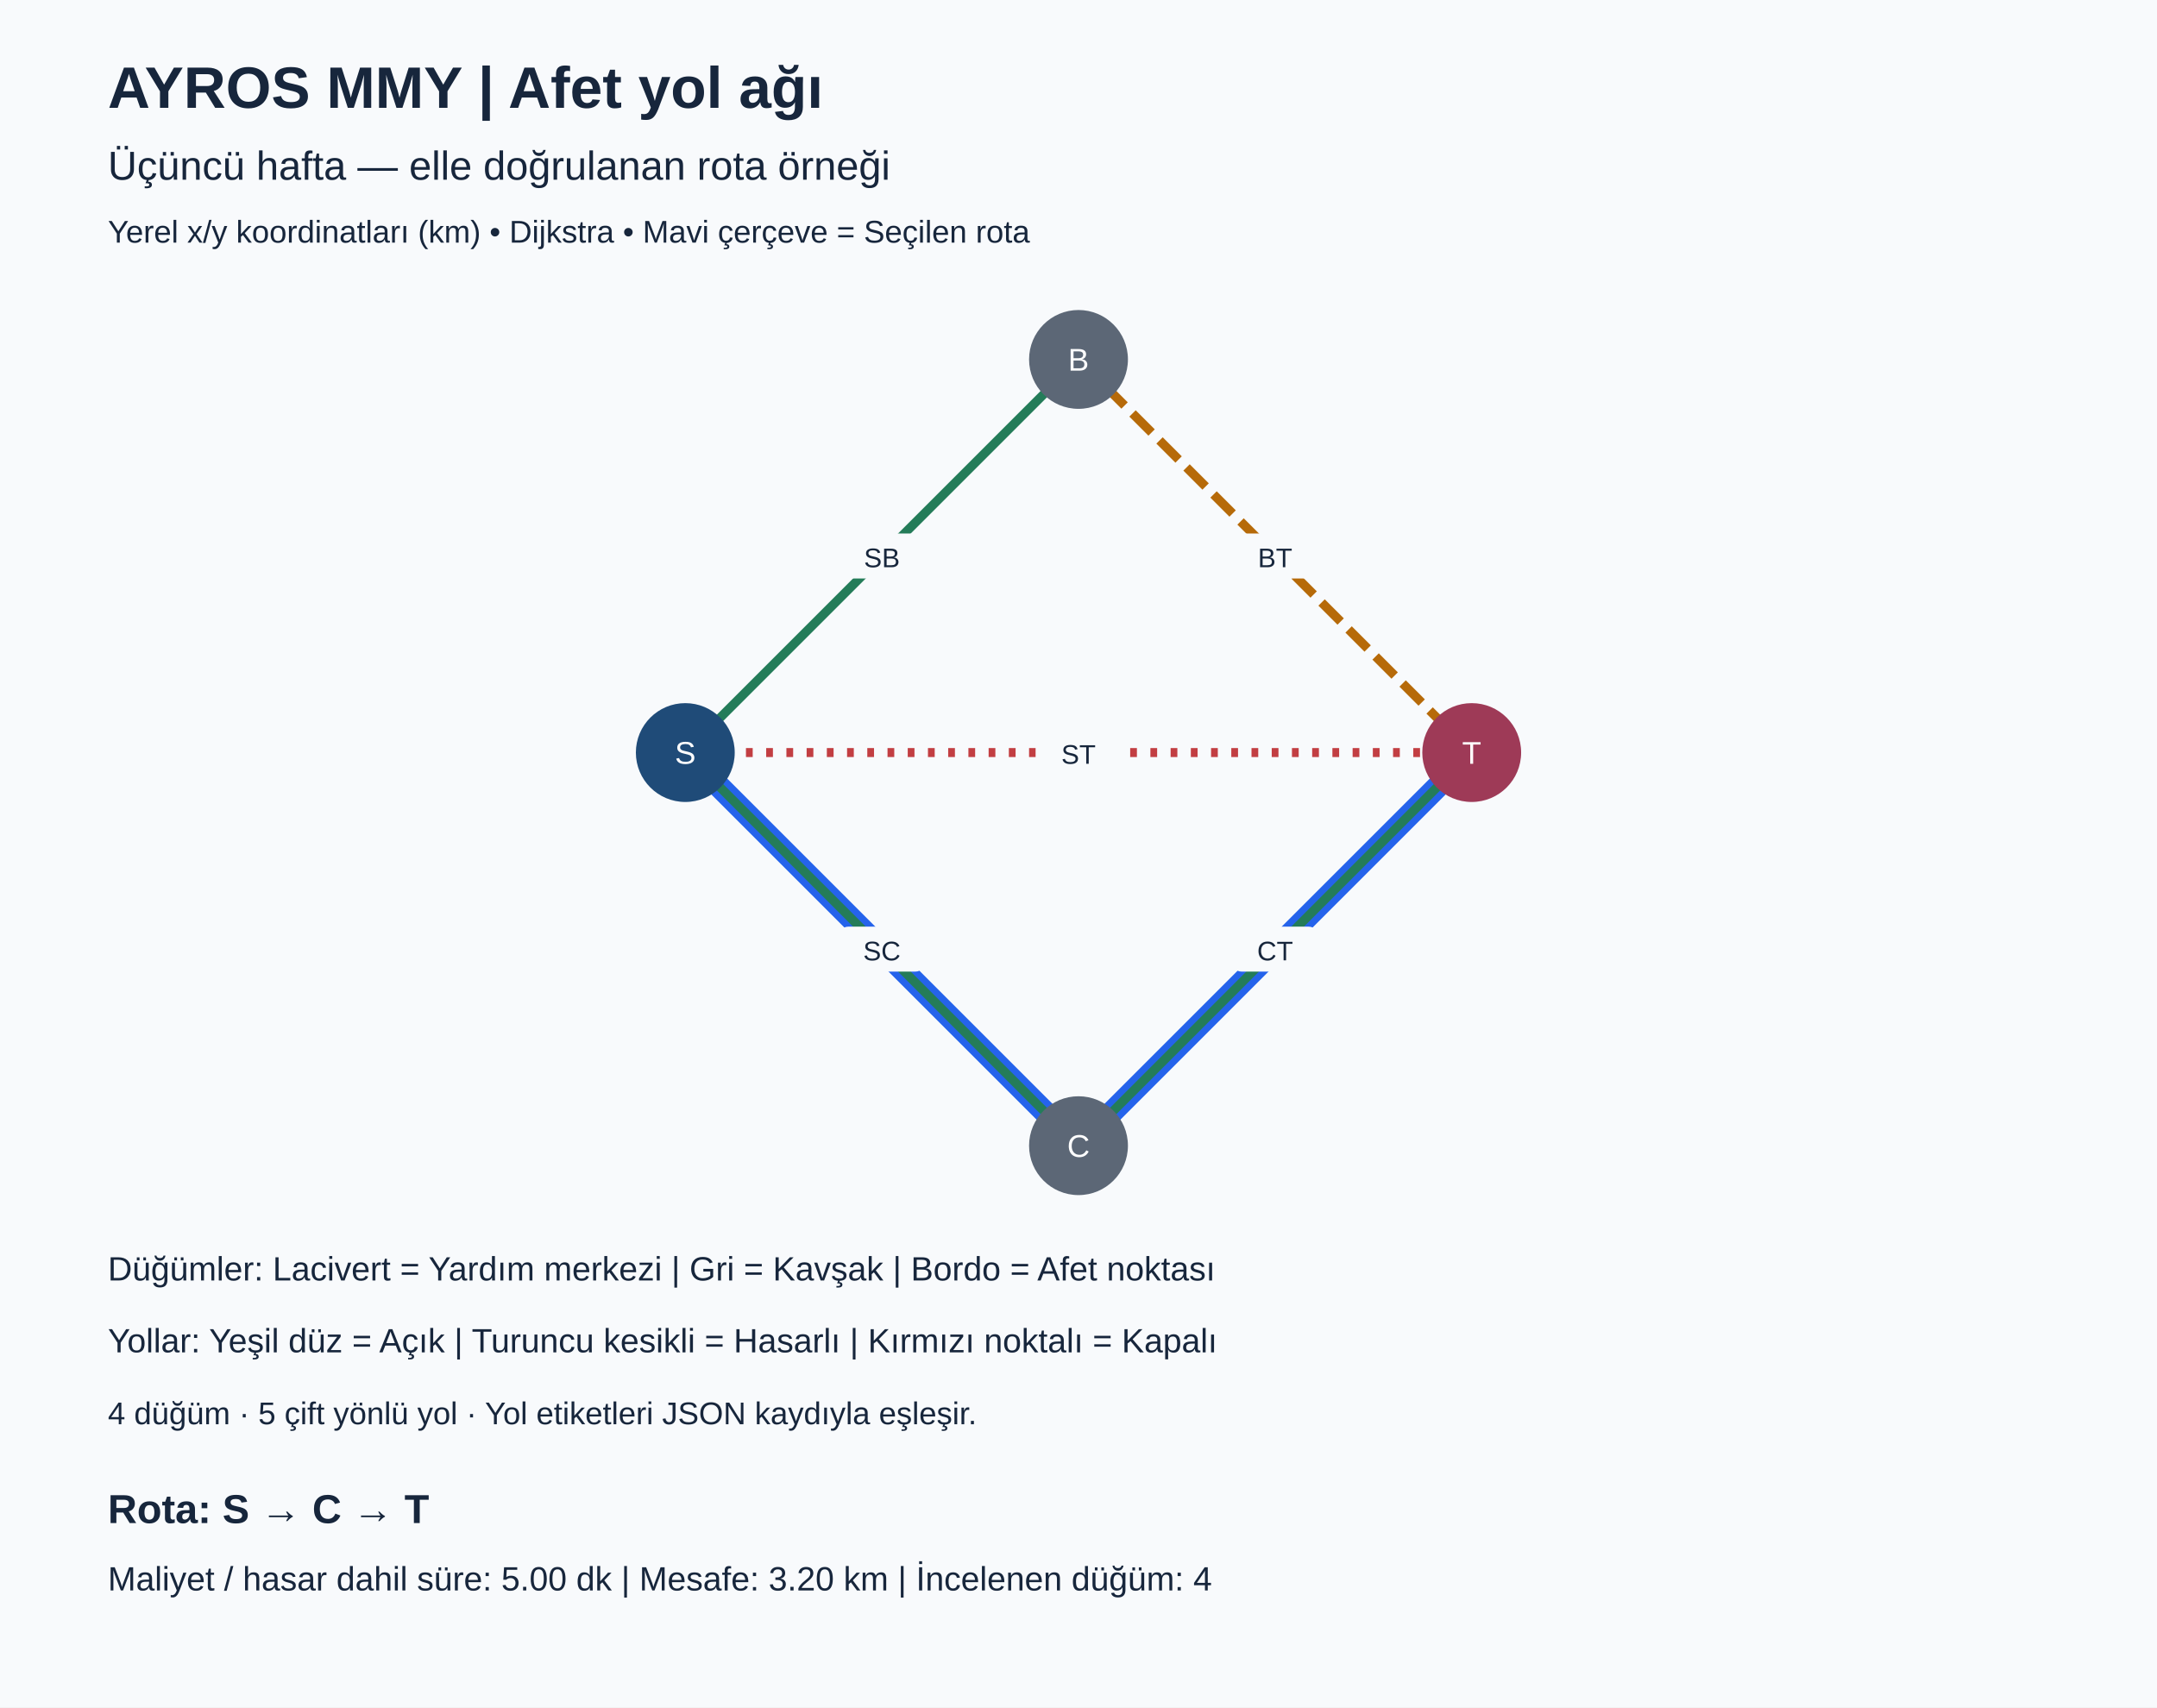
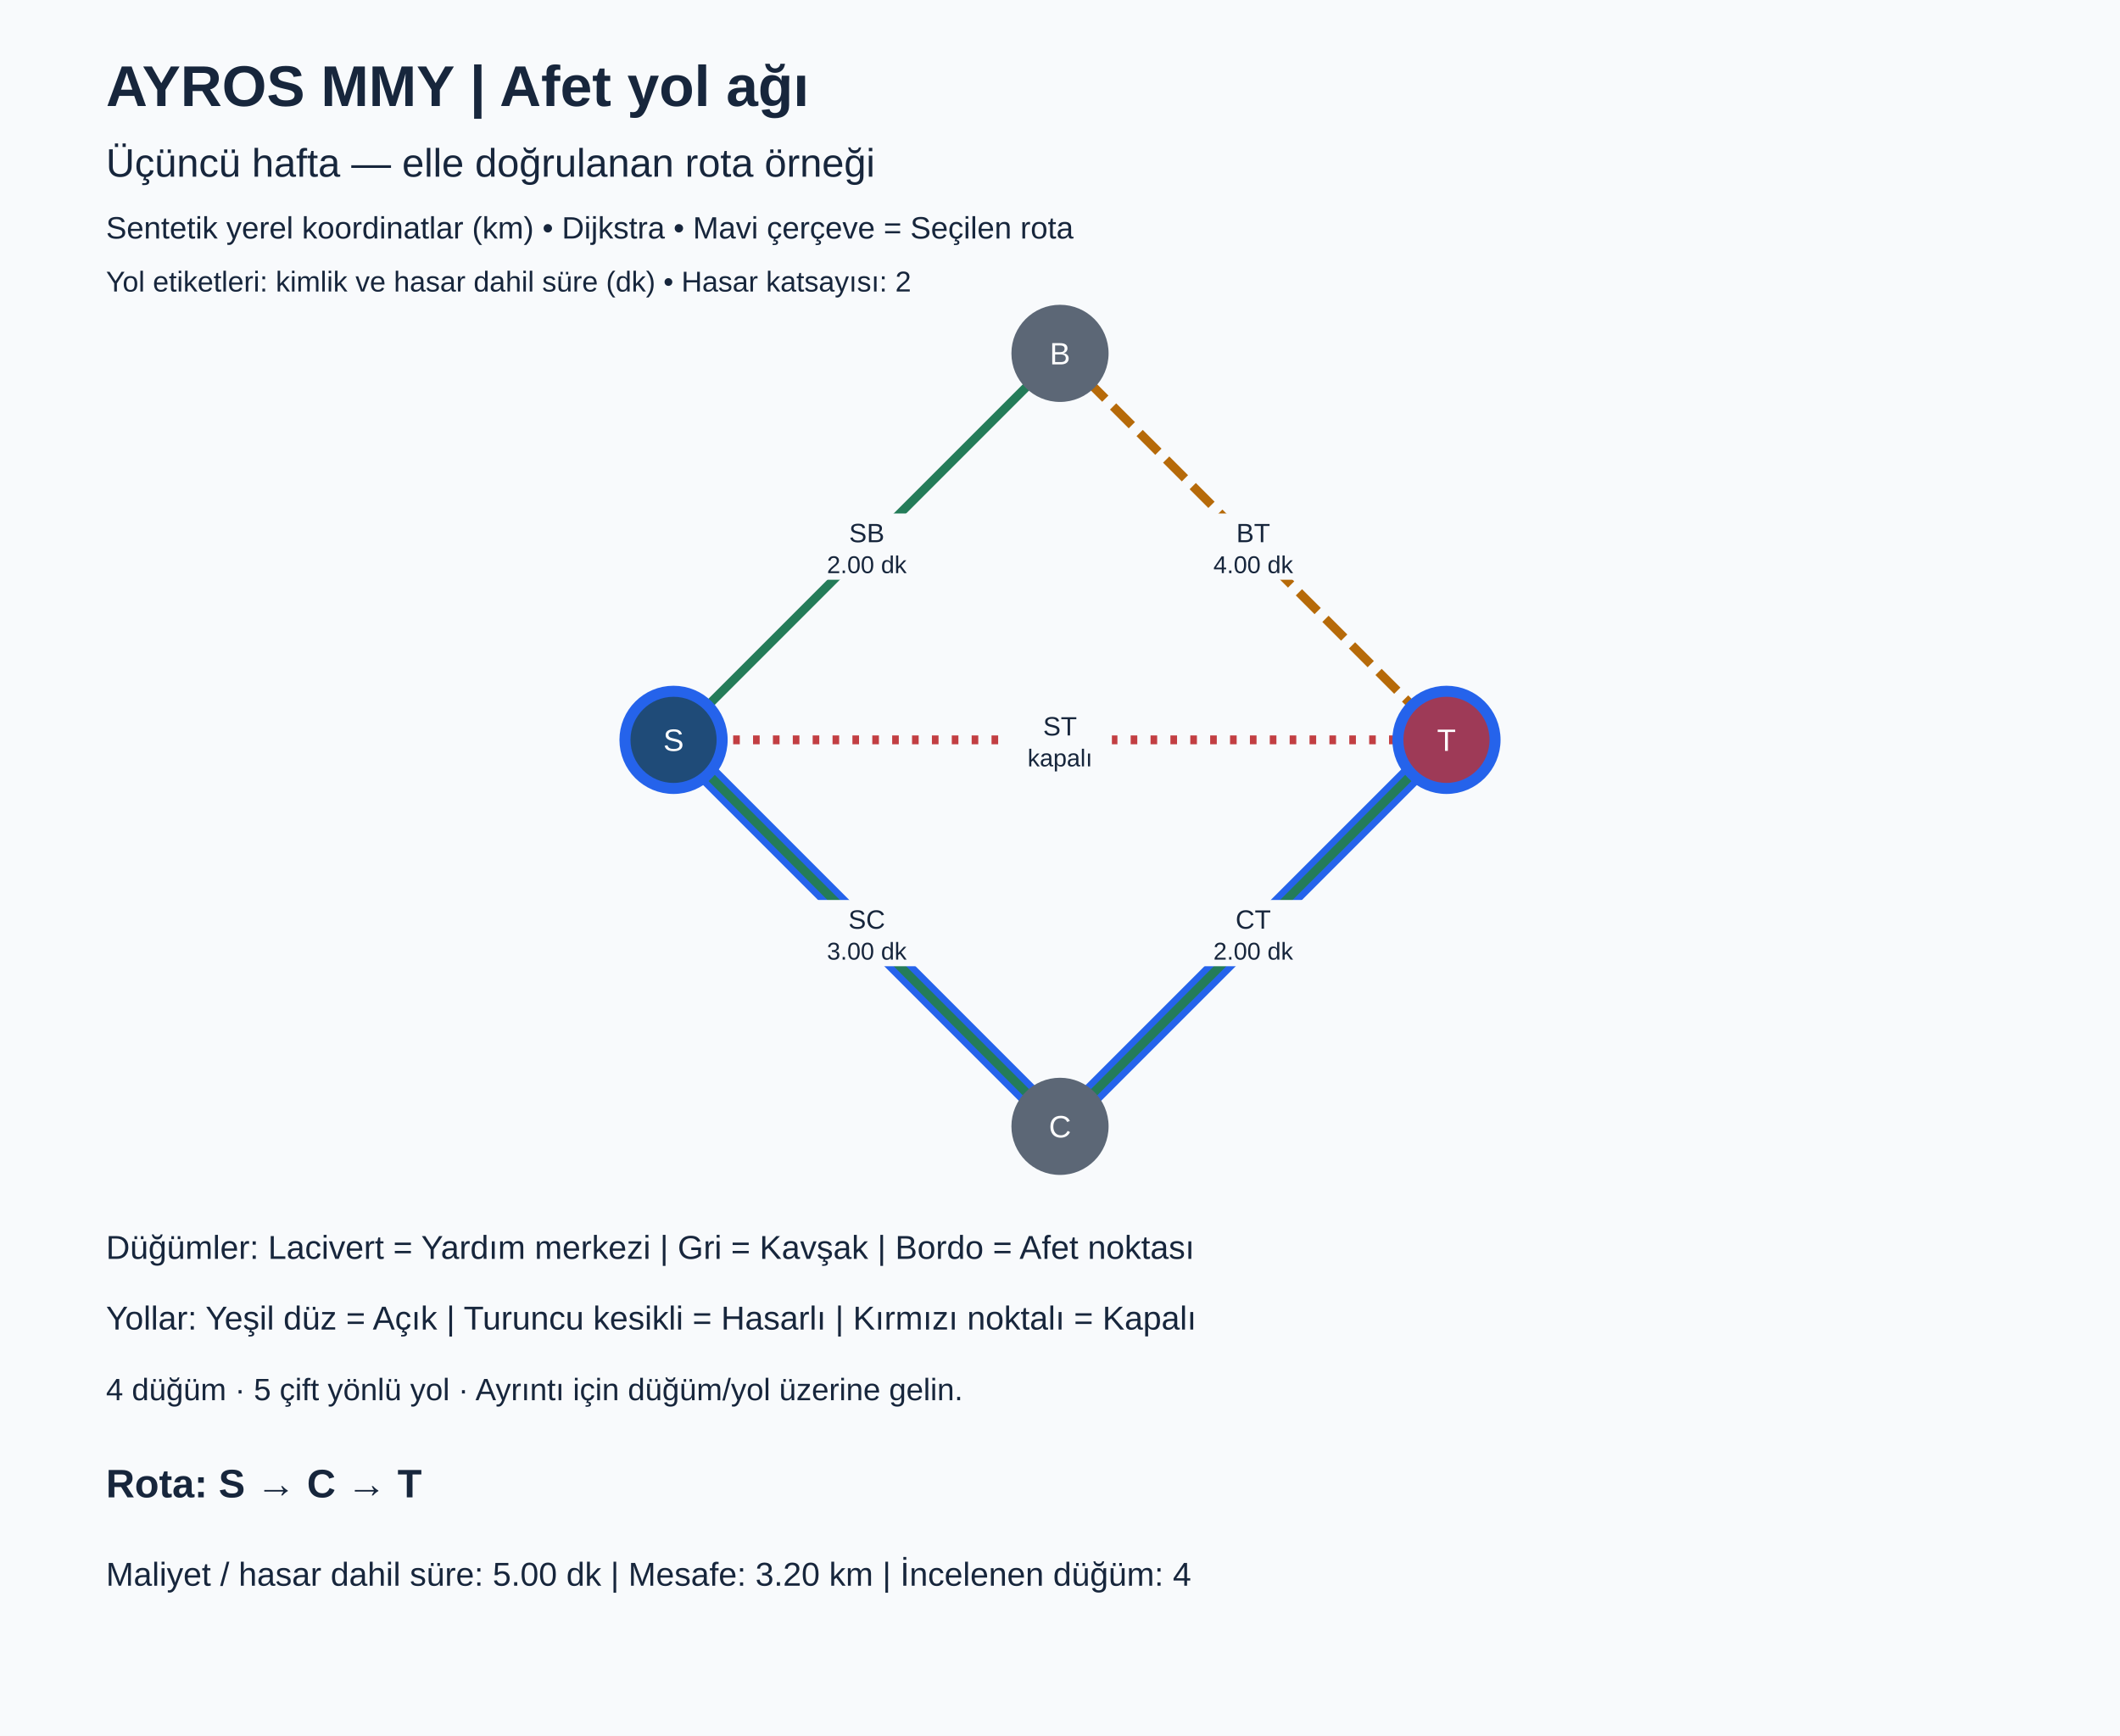
- <svg xmlns="http://www.w3.org/2000/svg" width="960" height="760" viewBox="0 0 960 760" role="img" aria-labelledby="title desc">
-   <rect width="960" height="760" fill="#f8fafc" />
+ <svg xmlns="http://www.w3.org/2000/svg" width="960" height="786" viewBox="0 0 960 786" role="img" aria-labelledby="title desc">
+   <rect width="960" height="786" fill="#f8fafc" />
  <g font-family="Arial, sans-serif" fill="#17263c">
    <text x="48" y="48" font-size="26" font-weight="bold">AYROS MMY | Afet yol ağı</text>
    <text x="48" y="80" font-size="18">Üçüncü hafta — elle doğrulanan rota örneği</text>
-     <text x="48" y="108" font-size="14">Yerel x/y koordinatları (km) • Dijkstra • Mavi çerçeve = Seçilen rota</text>
-     <line x1="305.0" y1="335.0" x2="480.0" y2="160.0" stroke="#247c59" stroke-width="4" />
-     <rect x="373.5" y="237.5" width="38" height="20" rx="4" fill="#f8fafc" />
-     <text x="392.5" y="252.5" text-anchor="middle" font-size="12">SB</text>
-     <line x1="480.0" y1="160.0" x2="655.0" y2="335.0" stroke="#b66a09" stroke-width="4" stroke-dasharray="12 5" />
-     <rect x="548.5" y="237.5" width="38" height="20" rx="4" fill="#f8fafc" />
-     <text x="567.5" y="252.5" text-anchor="middle" font-size="12">BT</text>
-     <path data-route-road="SC" d="M 305.0 335.0 L 480.0 510.0" stroke="#2563eb" stroke-width="10" fill="none" />
-     <line x1="305.0" y1="335.0" x2="480.0" y2="510.0" stroke="#247c59" stroke-width="4" />
-     <rect x="373.5" y="412.5" width="38" height="20" rx="4" fill="#f8fafc" />
-     <text x="392.5" y="427.5" text-anchor="middle" font-size="12">SC</text>
-     <path data-route-road="CT" d="M 480.0 510.0 L 655.0 335.0" stroke="#2563eb" stroke-width="10" fill="none" />
-     <line x1="480.0" y1="510.0" x2="655.0" y2="335.0" stroke="#247c59" stroke-width="4" />
-     <rect x="548.5" y="412.5" width="38" height="20" rx="4" fill="#f8fafc" />
-     <text x="567.5" y="427.5" text-anchor="middle" font-size="12">CT</text>
-     <line x1="305.0" y1="335.0" x2="655.0" y2="335.0" stroke="#c23e42" stroke-width="4" stroke-dasharray="3 6" />
-     <rect x="461.0" y="325.0" width="38" height="20" rx="4" fill="#f8fafc" />
-     <text x="480.0" y="340.0" text-anchor="middle" font-size="12">ST</text>
-     <circle cx="305.0" cy="335.0" r="22" fill="#1f4b78" />
-     <text x="305.0" y="340.0" text-anchor="middle" font-size="14" fill="white">S</text>
-     <circle cx="480.0" cy="160.0" r="22" fill="#5c6776" />
-     <text x="480.0" y="165.0" text-anchor="middle" font-size="14" fill="white">B</text>
-     <circle cx="480.0" cy="510.0" r="22" fill="#5c6776" />
-     <text x="480.0" y="515.0" text-anchor="middle" font-size="14" fill="white">C</text>
-     <circle cx="655.0" cy="335.0" r="22" fill="#9e3a57" />
-     <text x="655.0" y="340.0" text-anchor="middle" font-size="14" fill="white">T</text>
+     <text x="48" y="108" font-size="14">Sentetik yerel koordinatlar (km) • Dijkstra • Mavi çerçeve = Seçilen rota</text>
+     <text x="48" y="132" font-size="13">Yol etiketleri: kimlik ve hasar dahil süre (dk) • Hasar katsayısı: 2</text>
+     <g data-road-id="SB">
+       <line x1="305.0" y1="335.0" x2="480.0" y2="160.0" stroke="#247c59" stroke-width="4" />
+       <rect x="365.8" y="232.5" width="53.5" height="30" rx="4" fill="#f8fafc" />
+       <text x="392.5" y="245.5" text-anchor="middle" font-size="12">SB</text>
+       <text x="392.5" y="259.5" text-anchor="middle" font-size="11">2.00 dk</text>
+     </g>
+     <g data-road-id="BT">
+       <line x1="480.0" y1="160.0" x2="655.0" y2="335.0" stroke="#b66a09" stroke-width="4" stroke-dasharray="12 5" />
+       <rect x="540.8" y="232.5" width="53.5" height="30" rx="4" fill="#f8fafc" />
+       <text x="567.5" y="245.5" text-anchor="middle" font-size="12">BT</text>
+       <text x="567.5" y="259.5" text-anchor="middle" font-size="11">4.00 dk</text>
+     </g>
+     <g data-road-id="SC">
+       <path data-route-road="SC" d="M 305.0 335.0 L 480.0 510.0" stroke="#2563eb" stroke-width="10" fill="none" />
+       <line x1="305.0" y1="335.0" x2="480.0" y2="510.0" stroke="#247c59" stroke-width="4" />
+       <rect x="365.8" y="407.5" width="53.5" height="30" rx="4" fill="#f8fafc" />
+       <text x="392.5" y="420.5" text-anchor="middle" font-size="12">SC</text>
+       <text x="392.5" y="434.5" text-anchor="middle" font-size="11">3.00 dk</text>
+     </g>
+     <g data-road-id="CT">
+       <path data-route-road="CT" d="M 480.0 510.0 L 655.0 335.0" stroke="#2563eb" stroke-width="10" fill="none" />
+       <line x1="480.0" y1="510.0" x2="655.0" y2="335.0" stroke="#247c59" stroke-width="4" />
+       <rect x="540.8" y="407.5" width="53.5" height="30" rx="4" fill="#f8fafc" />
+       <text x="567.5" y="420.5" text-anchor="middle" font-size="12">CT</text>
+       <text x="567.5" y="434.5" text-anchor="middle" font-size="11">2.00 dk</text>
+     </g>
+     <g data-road-id="ST">
+       <line x1="305.0" y1="335.0" x2="655.0" y2="335.0" stroke="#c23e42" stroke-width="4" stroke-dasharray="3 6" />
+       <rect x="456.5" y="320.0" width="47.0" height="30" rx="4" fill="#f8fafc" />
+       <text x="480.0" y="333.0" text-anchor="middle" font-size="12">ST</text>
+       <text x="480.0" y="347.0" text-anchor="middle" font-size="11">kapalı</text>
+     </g>
+     <g>
+       <circle cx="305.0" cy="335.0" r="22" fill="#1f4b78" stroke="#2563eb" stroke-width="5" />
+       <text x="305.0" y="340.0" text-anchor="middle" font-size="14" fill="white">S</text>
+     </g>
+     <g>
+       <circle cx="480.0" cy="160.0" r="22" fill="#5c6776" />
+       <text x="480.0" y="165.0" text-anchor="middle" font-size="14" fill="white">B</text>
+     </g>
+     <g>
+       <circle cx="480.0" cy="510.0" r="22" fill="#5c6776" />
+       <text x="480.0" y="515.0" text-anchor="middle" font-size="14" fill="white">C</text>
+     </g>
+     <g>
+       <circle cx="655.0" cy="335.0" r="22" fill="#9e3a57" stroke="#2563eb" stroke-width="5" />
+       <text x="655.0" y="340.0" text-anchor="middle" font-size="14" fill="white">T</text>
+     </g>
    <text x="48" y="570" font-size="15">Düğümler: Lacivert = Yardım merkezi | Gri = Kavşak | Bordo = Afet noktası</text>
    <text x="48" y="602" font-size="15">Yollar: Yeşil düz = Açık | Turuncu kesikli = Hasarlı | Kırmızı noktalı = Kapalı</text>
-     <text x="48" y="634" font-size="14">4 düğüm · 5 çift yönlü yol · Yol etiketleri JSON kaydıyla eşleşir.</text>
+     <text x="48" y="634" font-size="14">4 düğüm · 5 çift yönlü yol · Ayrıntı için düğüm/yol üzerine gelin.</text>
    <text x="48" y="678" font-size="18" font-weight="bold">Rota: S → C → T</text>
-     <text x="48" y="708" font-size="15">Maliyet / hasar dahil süre: 5.00 dk | Mesafe: 3.20 km | İncelenen düğüm: 4</text>
+     <text x="48" y="718" font-size="15">Maliyet / hasar dahil süre: 5.00 dk | Mesafe: 3.20 km | İncelenen düğüm: 4</text>
  </g>
</svg>
